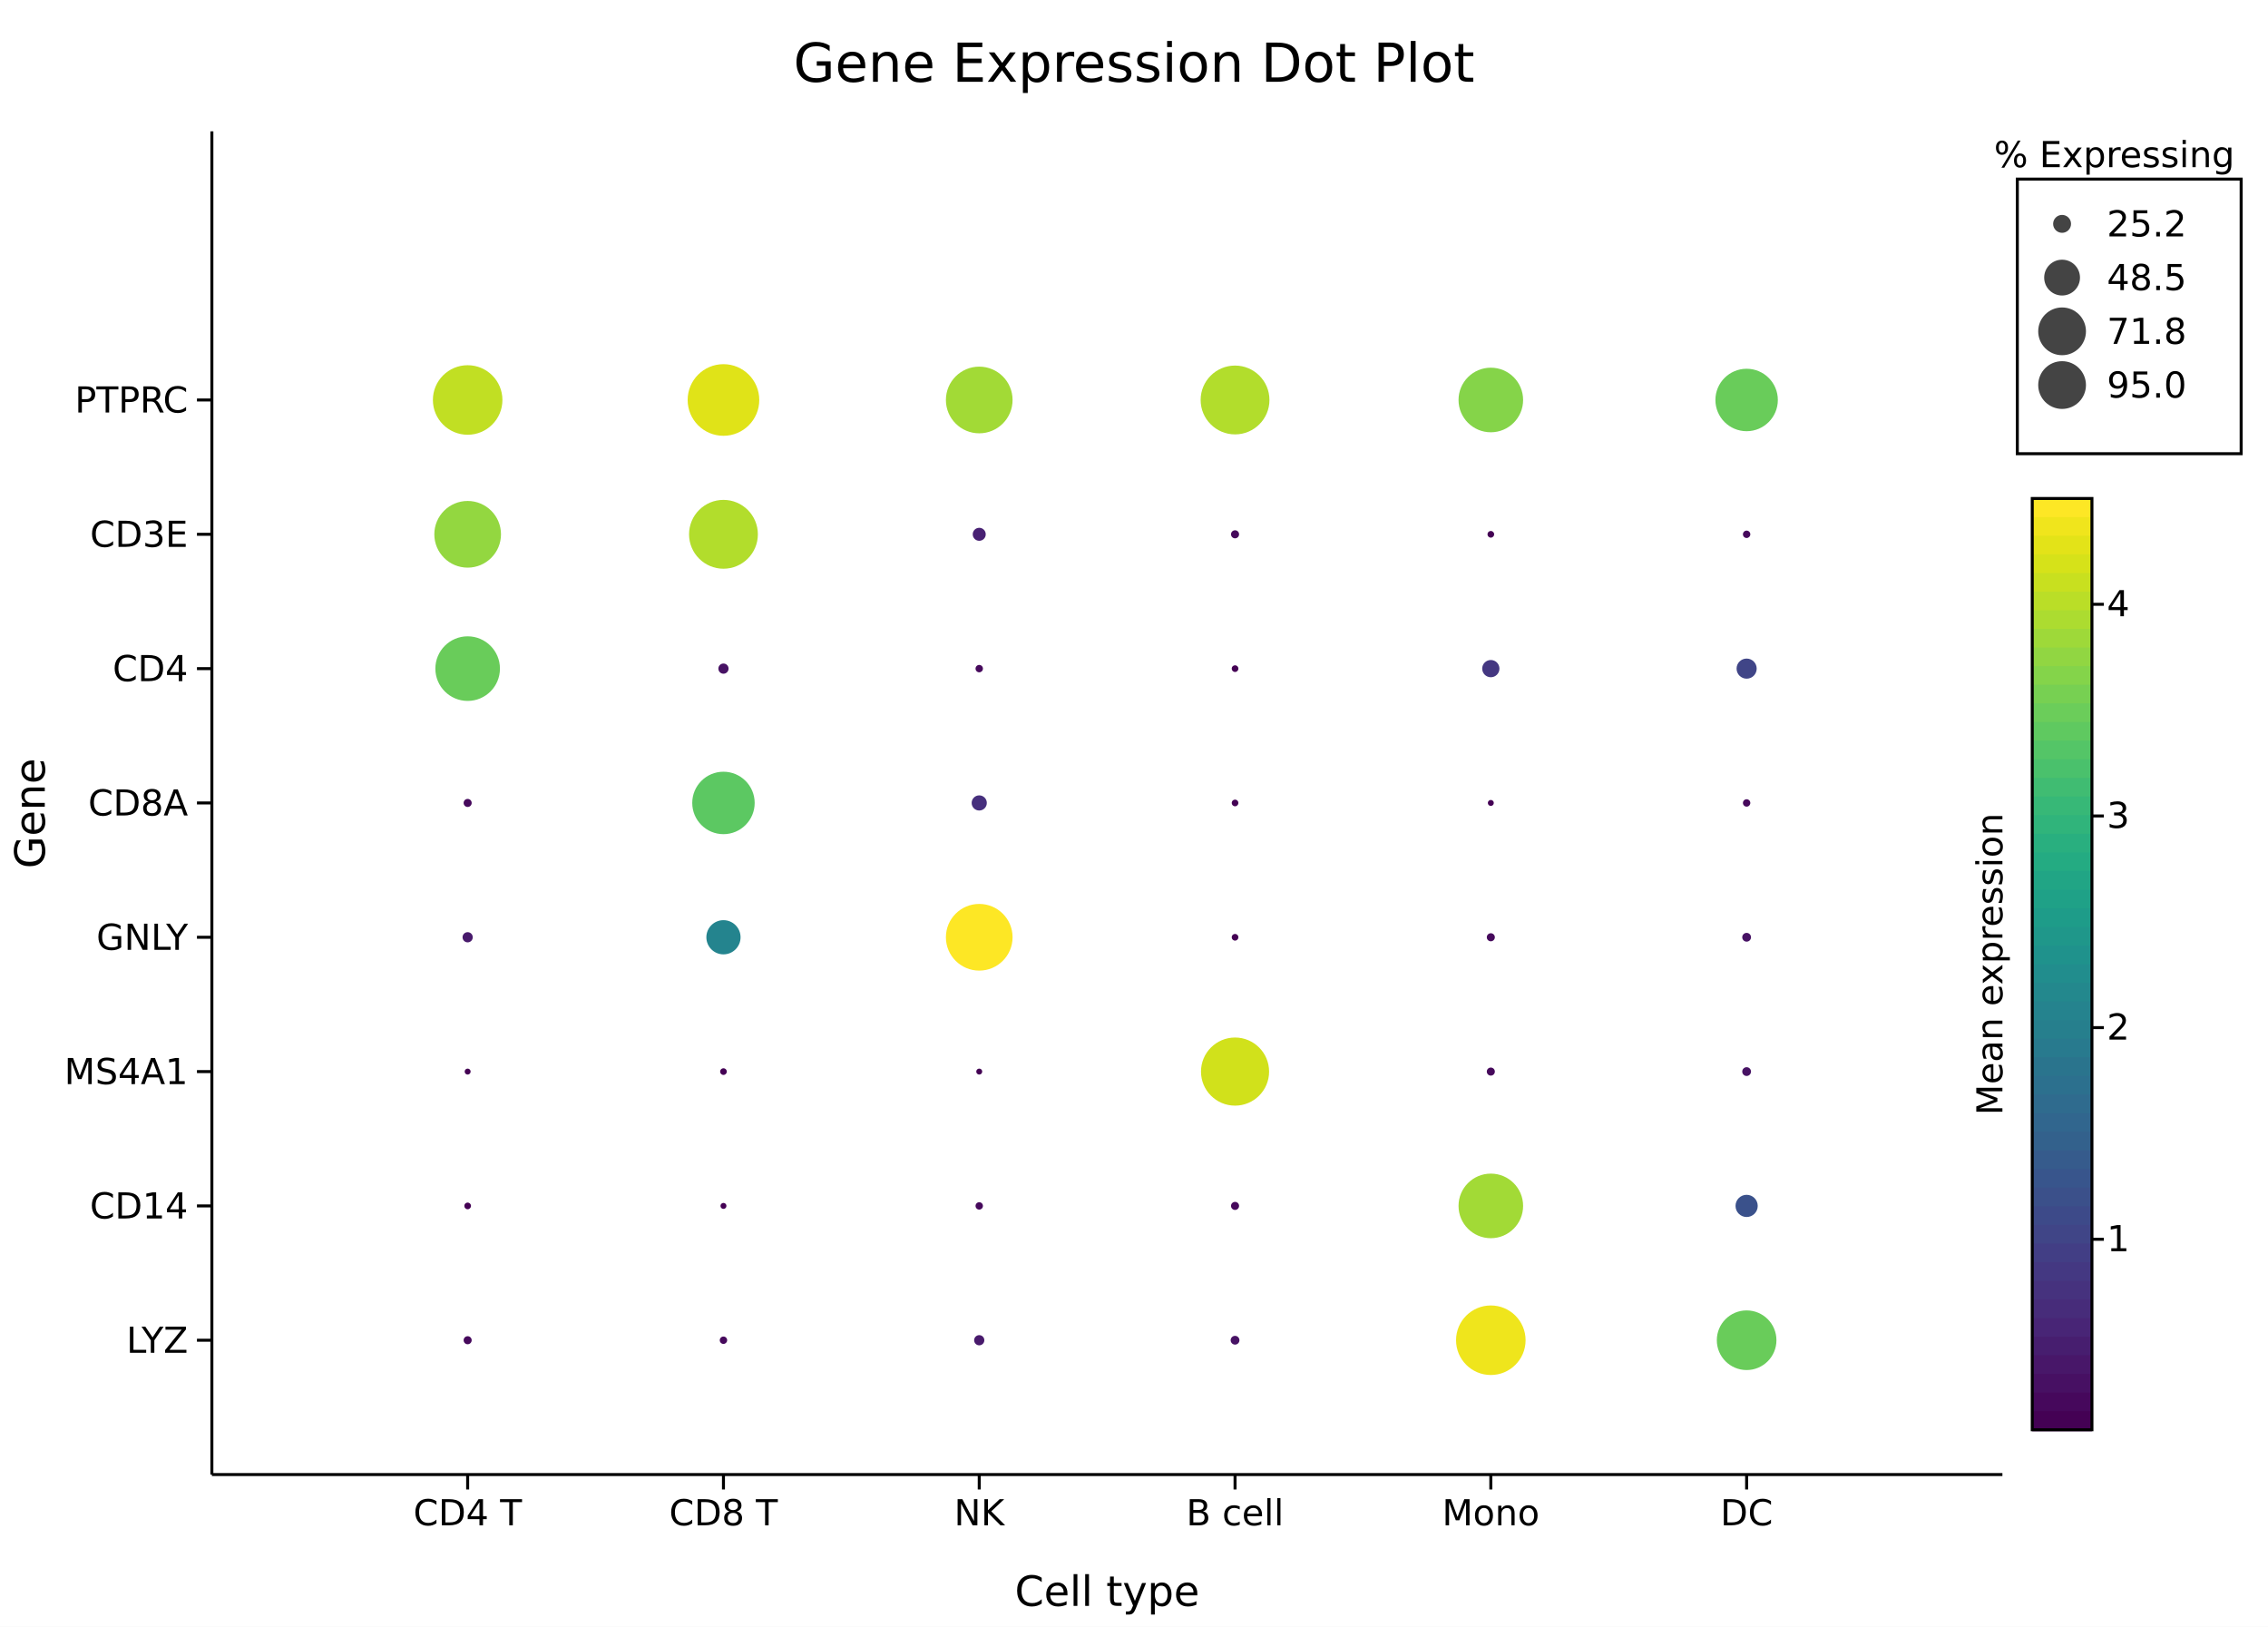
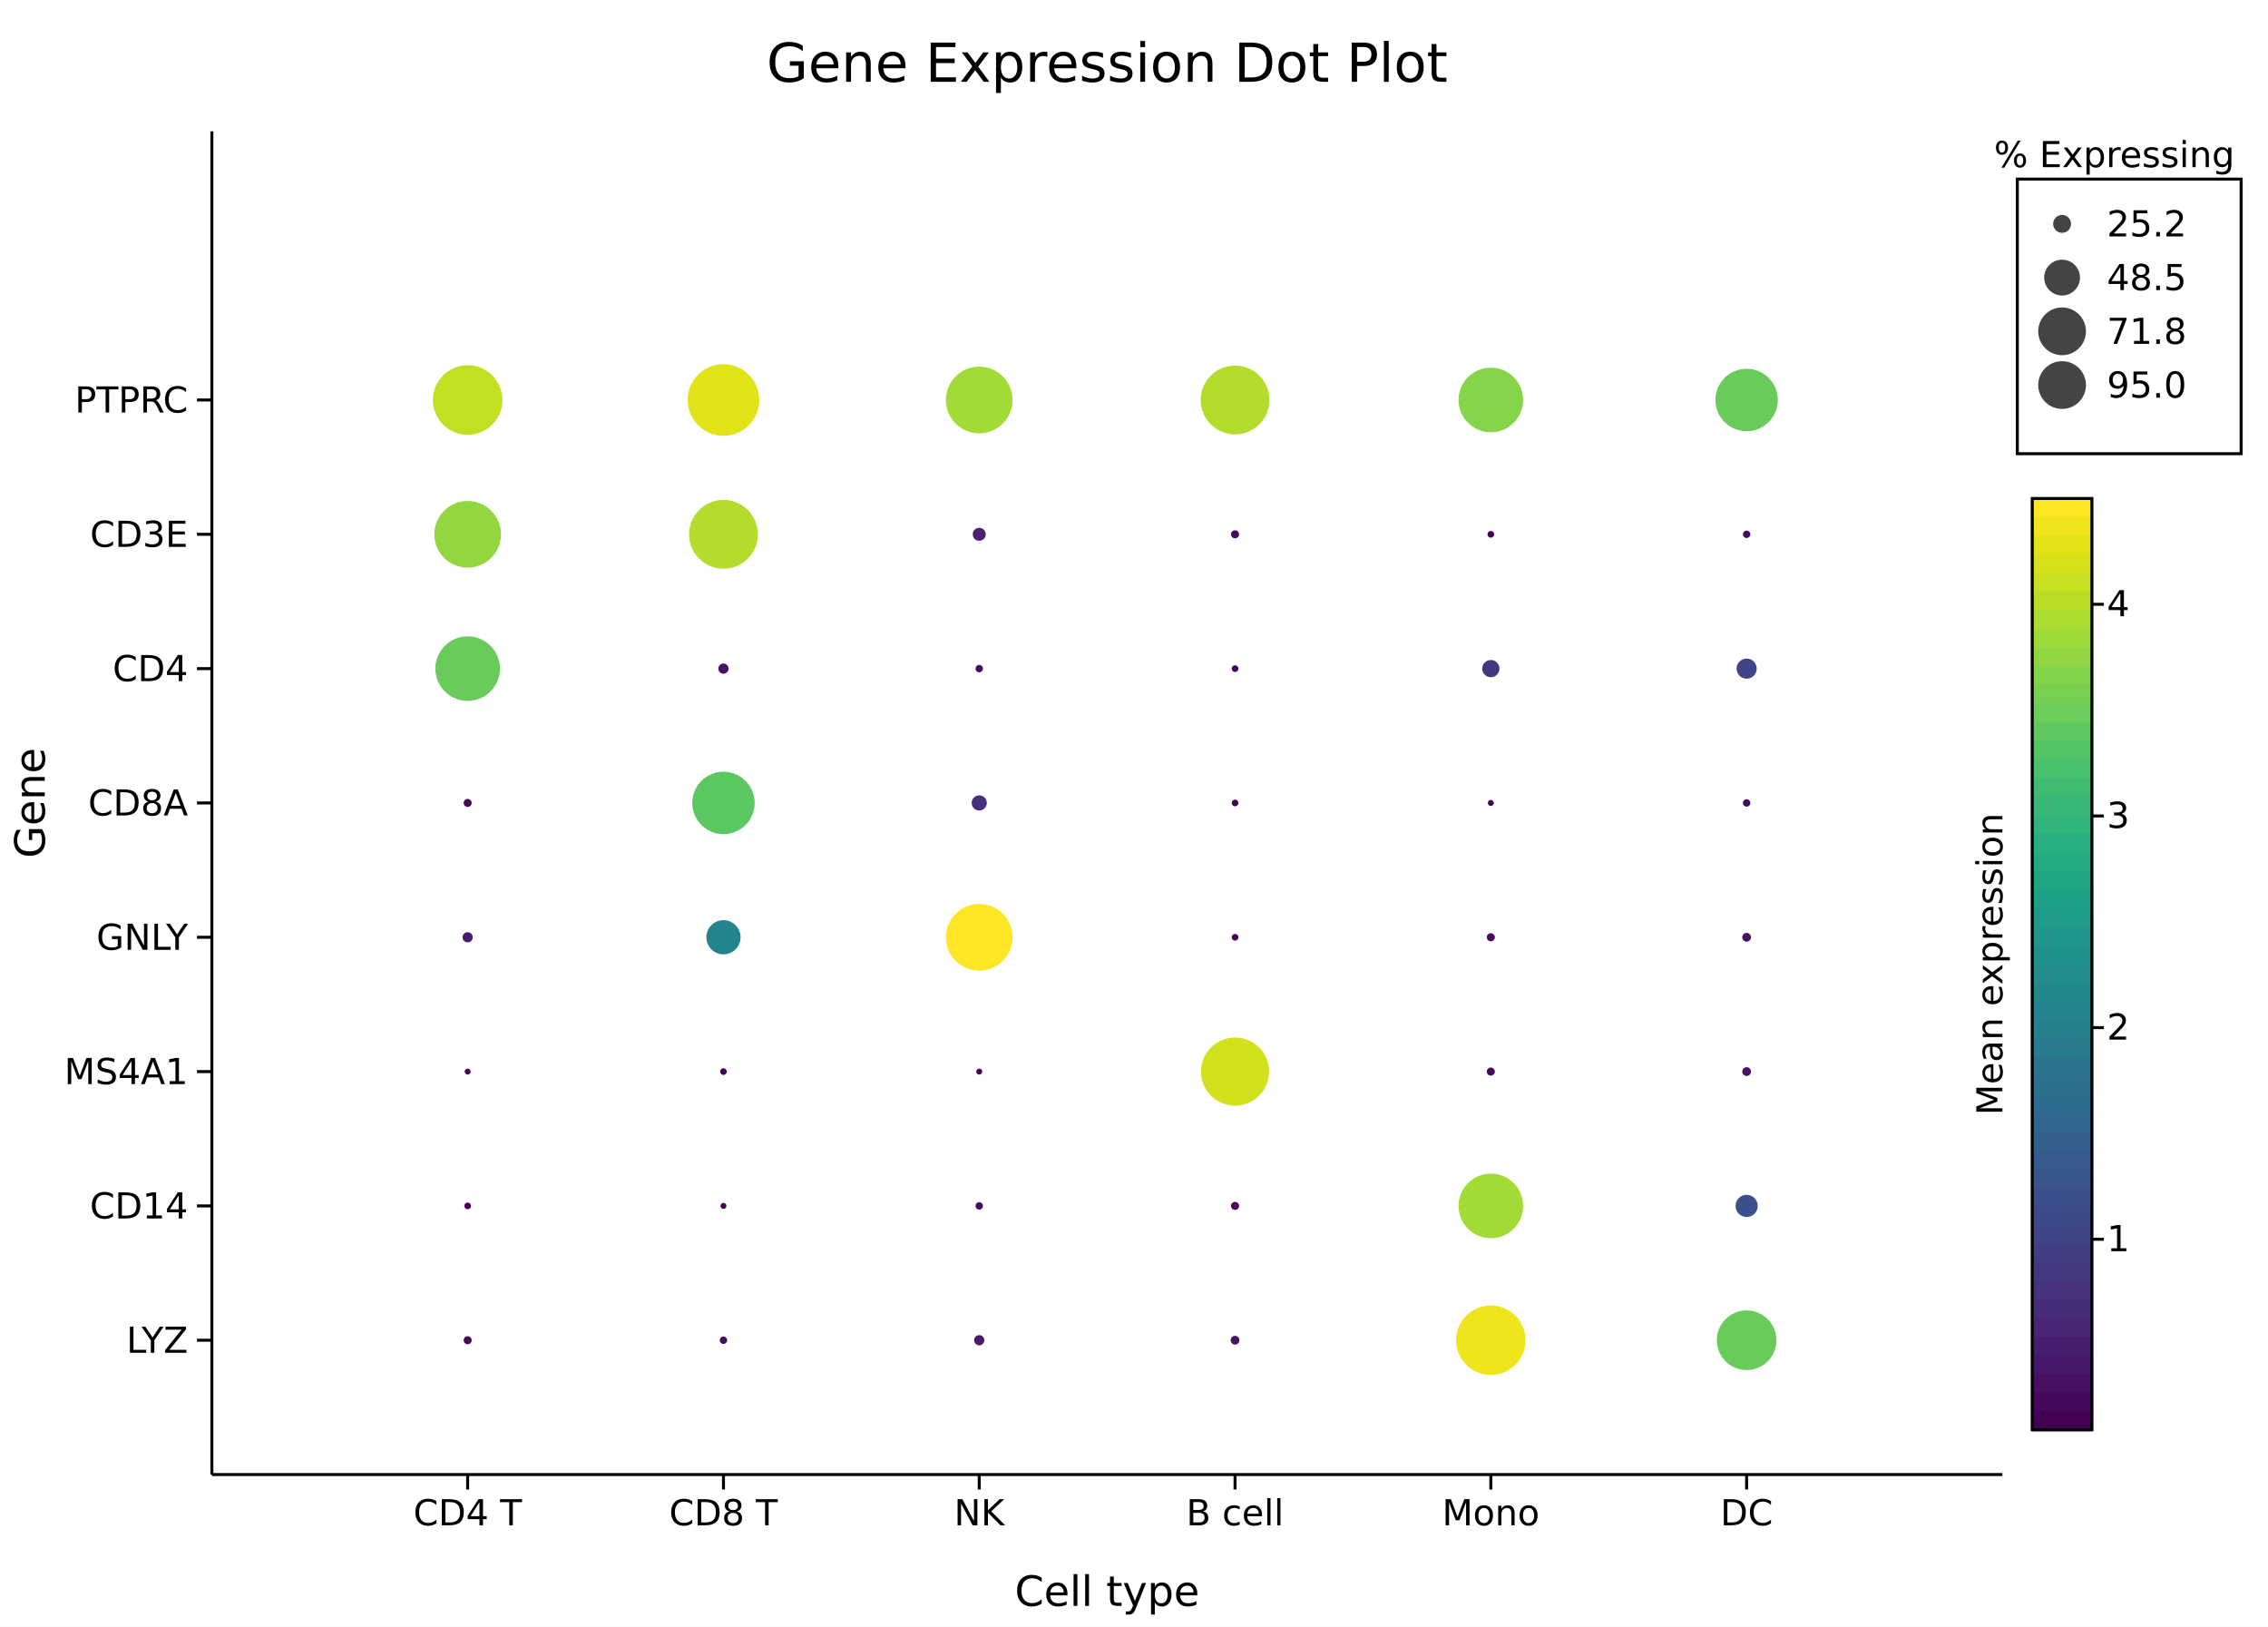
<svg xmlns="http://www.w3.org/2000/svg" width="760" height="545" font-family="DejaVu Sans, Liberation Sans, Arial, sans-serif" fill="black">
  <rect width="100%" height="100%" fill="white" />
  <defs>
    <clipPath id="kuva-clip-0">
      <rect x="71" y="44" width="600" height="450" />
    </clipPath>
  </defs>
  <line x1="71" y1="494" x2="671" y2="494" stroke="#000000" stroke-width="1" />
  <line x1="71" y1="44" x2="71" y2="494" stroke="#000000" stroke-width="1" />
  <text x="63" y="453.2" font-size="12" text-anchor="end">LYZ</text>
  <line x1="66" y1="449" x2="71" y2="449" stroke="#000000" stroke-width="1" />
  <text x="63" y="408.2" font-size="12" text-anchor="end">CD14</text>
  <line x1="66" y1="404" x2="71" y2="404" stroke="#000000" stroke-width="1" />
  <text x="63" y="363.2" font-size="12" text-anchor="end">MS4A1</text>
  <line x1="66" y1="359" x2="71" y2="359" stroke="#000000" stroke-width="1" />
  <text x="63" y="318.2" font-size="12" text-anchor="end">GNLY</text>
  <line x1="66" y1="314" x2="71" y2="314" stroke="#000000" stroke-width="1" />
  <text x="63" y="273.2" font-size="12" text-anchor="end">CD8A</text>
  <line x1="66" y1="269" x2="71" y2="269" stroke="#000000" stroke-width="1" />
  <text x="63" y="228.2" font-size="12" text-anchor="end">CD4</text>
  <line x1="66" y1="224" x2="71" y2="224" stroke="#000000" stroke-width="1" />
  <text x="63" y="183.2" font-size="12" text-anchor="end">CD3E</text>
  <line x1="66" y1="179" x2="71" y2="179" stroke="#000000" stroke-width="1" />
  <text x="63" y="138.2" font-size="12" text-anchor="end">PTPRC</text>
  <line x1="66" y1="134" x2="71" y2="134" stroke="#000000" stroke-width="1" />
  <text x="156.71" y="511" font-size="12" text-anchor="middle">CD4 T</text>
  <line x1="156.71" y1="494" x2="156.71" y2="499" stroke="#000000" stroke-width="1" />
  <text x="242.43" y="511" font-size="12" text-anchor="middle">CD8 T</text>
  <line x1="242.43" y1="494" x2="242.43" y2="499" stroke="#000000" stroke-width="1" />
  <text x="328.14" y="511" font-size="12" text-anchor="middle">NK</text>
  <line x1="328.14" y1="494" x2="328.14" y2="499" stroke="#000000" stroke-width="1" />
  <text x="413.86" y="511" font-size="12" text-anchor="middle">B cell</text>
  <line x1="413.86" y1="494" x2="413.86" y2="499" stroke="#000000" stroke-width="1" />
  <text x="499.57" y="511" font-size="12" text-anchor="middle">Mono</text>
  <line x1="499.57" y1="494" x2="499.57" y2="499" stroke="#000000" stroke-width="1" />
  <text x="585.29" y="511" font-size="12" text-anchor="middle">DC</text>
  <line x1="585.29" y1="494" x2="585.29" y2="499" stroke="#000000" stroke-width="1" />
  <text x="371" y="538" font-size="14" text-anchor="middle">Cell type</text>
-   <text x="15" y="272.5" font-size="14" text-anchor="middle" transform="rotate(-90,15,272.5)">Gene</text>
-   <text x="380" y="27.4" font-size="18" text-anchor="middle">Gene Expression Dot Plot</text>
+   <text x="15" y="269" font-size="14" text-anchor="middle" transform="rotate(-90,15,269)">Gene</text>
+   <text x="371" y="27.4" font-size="18" text-anchor="middle">Gene Expression Dot Plot</text>
  <g clip-path="url(#kuva-clip-0)">
    <circle cx="156.71" cy="134" r="11.65" fill="#c1df23" />
    <circle cx="242.43" cy="134" r="12" fill="#e0e318" />
    <circle cx="328.14" cy="134" r="11.17" fill="#a2da36" />
    <circle cx="413.86" cy="134" r="11.53" fill="#b2dd2c" />
    <circle cx="499.57" cy="134" r="10.82" fill="#85d449" />
    <circle cx="585.29" cy="134" r="10.46" fill="#69cc5a" />
    <circle cx="156.71" cy="179" r="11.17" fill="#93d740" />
    <circle cx="242.43" cy="179" r="11.53" fill="#b2dd2c" />
    <circle cx="328.14" cy="179" r="2.18" fill="#482173" />
    <circle cx="413.86" cy="179" r="1.35" fill="#46095c" />
    <circle cx="499.57" cy="179" r="1.12" fill="#440154" />
    <circle cx="585.29" cy="179" r="1.24" fill="#46095c" />
    <circle cx="156.71" cy="224" r="10.82" fill="#69cc5a" />
    <circle cx="242.43" cy="224" r="1.71" fill="#471264" />
    <circle cx="328.14" cy="224" r="1.24" fill="#46095c" />
    <circle cx="413.86" cy="224" r="1.12" fill="#440154" />
    <circle cx="499.57" cy="224" r="2.89" fill="#443781" />
    <circle cx="585.29" cy="224" r="3.37" fill="#404587" />
    <circle cx="156.71" cy="269" r="1.35" fill="#46095c" />
    <circle cx="242.43" cy="269" r="10.46" fill="#5cc862" />
    <circle cx="328.14" cy="269" r="2.54" fill="#462f7d" />
    <circle cx="413.86" cy="269" r="1.12" fill="#440154" />
    <circle cx="499.57" cy="269" r="1" fill="#440154" />
    <circle cx="585.29" cy="269" r="1.24" fill="#46095c" />
    <circle cx="156.71" cy="314" r="1.71" fill="#481a6c" />
    <circle cx="242.43" cy="314" r="5.73" fill="#24848e" />
    <circle cx="328.14" cy="314" r="11.17" fill="#fde725" />
    <circle cx="413.86" cy="314" r="1.12" fill="#440154" />
    <circle cx="499.57" cy="314" r="1.35" fill="#46095c" />
    <circle cx="585.29" cy="314" r="1.47" fill="#471264" />
    <circle cx="156.71" cy="359" r="1" fill="#440154" />
    <circle cx="242.43" cy="359" r="1.12" fill="#440154" />
    <circle cx="328.14" cy="359" r="1" fill="#440154" />
    <circle cx="413.86" cy="359" r="11.41" fill="#d1e11b" />
    <circle cx="499.57" cy="359" r="1.35" fill="#46095c" />
    <circle cx="585.29" cy="359" r="1.47" fill="#471264" />
    <circle cx="156.71" cy="404" r="1.12" fill="#440154" />
    <circle cx="242.43" cy="404" r="1" fill="#440154" />
    <circle cx="328.14" cy="404" r="1.24" fill="#46095c" />
    <circle cx="413.86" cy="404" r="1.35" fill="#46095c" />
    <circle cx="499.57" cy="404" r="10.82" fill="#a2da36" />
    <circle cx="585.29" cy="404" r="3.72" fill="#3a518b" />
    <circle cx="156.71" cy="449" r="1.35" fill="#46095c" />
    <circle cx="242.43" cy="449" r="1.24" fill="#46095c" />
    <circle cx="328.14" cy="449" r="1.71" fill="#481a6c" />
    <circle cx="413.86" cy="449" r="1.47" fill="#471264" />
    <circle cx="499.57" cy="449" r="11.65" fill="#efe51c" />
    <circle cx="585.29" cy="449" r="9.99" fill="#69cc5a" />
  </g>
  <rect x="676" y="60" width="75" height="92" fill="#ffffff" />
  <rect x="676" y="60" width="75" height="92" fill="none" stroke="#000000" stroke-width="1" />
  <text x="708.5" y="56" font-size="12" text-anchor="middle">% Expressing</text>
  <text x="706" y="79.2" font-size="12" text-anchor="start">25.2</text>
  <circle cx="691" cy="75" r="3" fill="#444444" />
  <text x="706" y="97.2" font-size="12" text-anchor="start">48.5</text>
  <circle cx="691" cy="93" r="6" fill="#444444" />
  <text x="706" y="115.2" font-size="12" text-anchor="start">71.8</text>
  <circle cx="691" cy="111" r="8" fill="#444444" />
  <text x="706" y="133.2" font-size="12" text-anchor="start">95.0</text>
  <circle cx="691" cy="129" r="8" fill="#444444" />
  <rect x="681" y="167" width="20" height="6.74" fill="#fde725" />
  <rect x="681" y="173.24" width="20" height="6.74" fill="#f0e51c" />
  <rect x="681" y="179.48" width="20" height="6.74" fill="#e3e318" />
  <rect x="681" y="185.72" width="20" height="6.74" fill="#d6e219" />
  <rect x="681" y="191.96" width="20" height="6.74" fill="#c8e01f" />
  <rect x="681" y="198.2" width="20" height="6.74" fill="#bade27" />
  <rect x="681" y="204.44" width="20" height="6.74" fill="#acdc30" />
  <rect x="681" y="210.68" width="20" height="6.74" fill="#9ed939" />
  <rect x="681" y="216.92" width="20" height="6.74" fill="#91d642" />
  <rect x="681" y="223.16" width="20" height="6.74" fill="#84d44a" />
  <rect x="681" y="229.4" width="20" height="6.74" fill="#77d052" />
  <rect x="681" y="235.64" width="20" height="6.74" fill="#6bcd5a" />
  <rect x="681" y="241.88" width="20" height="6.74" fill="#5fc960" />
  <rect x="681" y="248.12" width="20" height="6.74" fill="#54c567" />
  <rect x="681" y="254.36" width="20" height="6.74" fill="#4ac16c" />
  <rect x="681" y="260.6" width="20" height="6.74" fill="#40bc72" />
  <rect x="681" y="266.84" width="20" height="6.74" fill="#37b877" />
  <rect x="681" y="273.08" width="20" height="6.74" fill="#30b47b" />
  <rect x="681" y="279.32" width="20" height="6.74" fill="#29af7f" />
  <rect x="681" y="285.56" width="20" height="6.74" fill="#24ab82" />
  <rect x="681" y="291.8" width="20" height="6.74" fill="#21a585" />
  <rect x="681" y="298.04" width="20" height="6.74" fill="#1fa187" />
  <rect x="681" y="304.28" width="20" height="6.74" fill="#1e9c89" />
  <rect x="681" y="310.52" width="20" height="6.74" fill="#1f978a" />
  <rect x="681" y="316.76" width="20" height="6.74" fill="#1f928c" />
  <rect x="681" y="323" width="20" height="6.74" fill="#218d8d" />
  <rect x="681" y="329.24" width="20" height="6.74" fill="#23888d" />
  <rect x="681" y="335.48" width="20" height="6.74" fill="#25838e" />
  <rect x="681" y="341.72" width="20" height="6.74" fill="#267f8d" />
  <rect x="681" y="347.96" width="20" height="6.74" fill="#287a8e" />
  <rect x="681" y="354.2" width="20" height="6.74" fill="#2a748d" />
  <rect x="681" y="360.44" width="20" height="6.74" fill="#2c708e" />
  <rect x="681" y="366.68" width="20" height="6.74" fill="#2f6b8e" />
  <rect x="681" y="372.92" width="20" height="6.74" fill="#31668e" />
  <rect x="681" y="379.16" width="20" height="6.74" fill="#33618c" />
  <rect x="681" y="385.4" width="20" height="6.74" fill="#365b8c" />
  <rect x="681" y="391.64" width="20" height="6.74" fill="#38558c" />
  <rect x="681" y="397.88" width="20" height="6.74" fill="#3b508a" />
  <rect x="681" y="404.12" width="20" height="6.74" fill="#3d4a89" />
  <rect x="681" y="410.36" width="20" height="6.74" fill="#404587" />
  <rect x="681" y="416.6" width="20" height="6.74" fill="#423e85" />
  <rect x="681" y="422.84" width="20" height="6.74" fill="#443882" />
  <rect x="681" y="429.08" width="20" height="6.74" fill="#46327e" />
  <rect x="681" y="435.32" width="20" height="6.74" fill="#472c7a" />
  <rect x="681" y="441.56" width="20" height="6.74" fill="#482576" />
  <rect x="681" y="447.8" width="20" height="6.74" fill="#471e6f" />
  <rect x="681" y="454.04" width="20" height="6.74" fill="#481769" />
  <rect x="681" y="460.28" width="20" height="6.74" fill="#471063" />
  <rect x="681" y="466.52" width="20" height="6.74" fill="#46085c" />
  <rect x="681" y="472.76" width="20" height="6.74" fill="#440154" />
  <rect x="681" y="167" width="20" height="312" fill="none" stroke="#000000" stroke-width="1" />
  <line x1="701" y1="415.18" x2="705" y2="415.18" stroke="#000000" stroke-width="1" />
  <text x="706" y="419.18" font-size="12" text-anchor="start">1</text>
  <line x1="701" y1="344.27" x2="705" y2="344.27" stroke="#000000" stroke-width="1" />
  <text x="706" y="348.27" font-size="12" text-anchor="start">2</text>
  <line x1="701" y1="273.36" x2="705" y2="273.36" stroke="#000000" stroke-width="1" />
  <text x="706" y="277.36" font-size="12" text-anchor="start">3</text>
  <line x1="701" y1="202.45" x2="705" y2="202.45" stroke="#000000" stroke-width="1" />
  <text x="706" y="206.45" font-size="12" text-anchor="start">4</text>
  <text x="671" y="323" font-size="12" text-anchor="middle" transform="rotate(-90,671,323)">Mean expression</text>
</svg>
